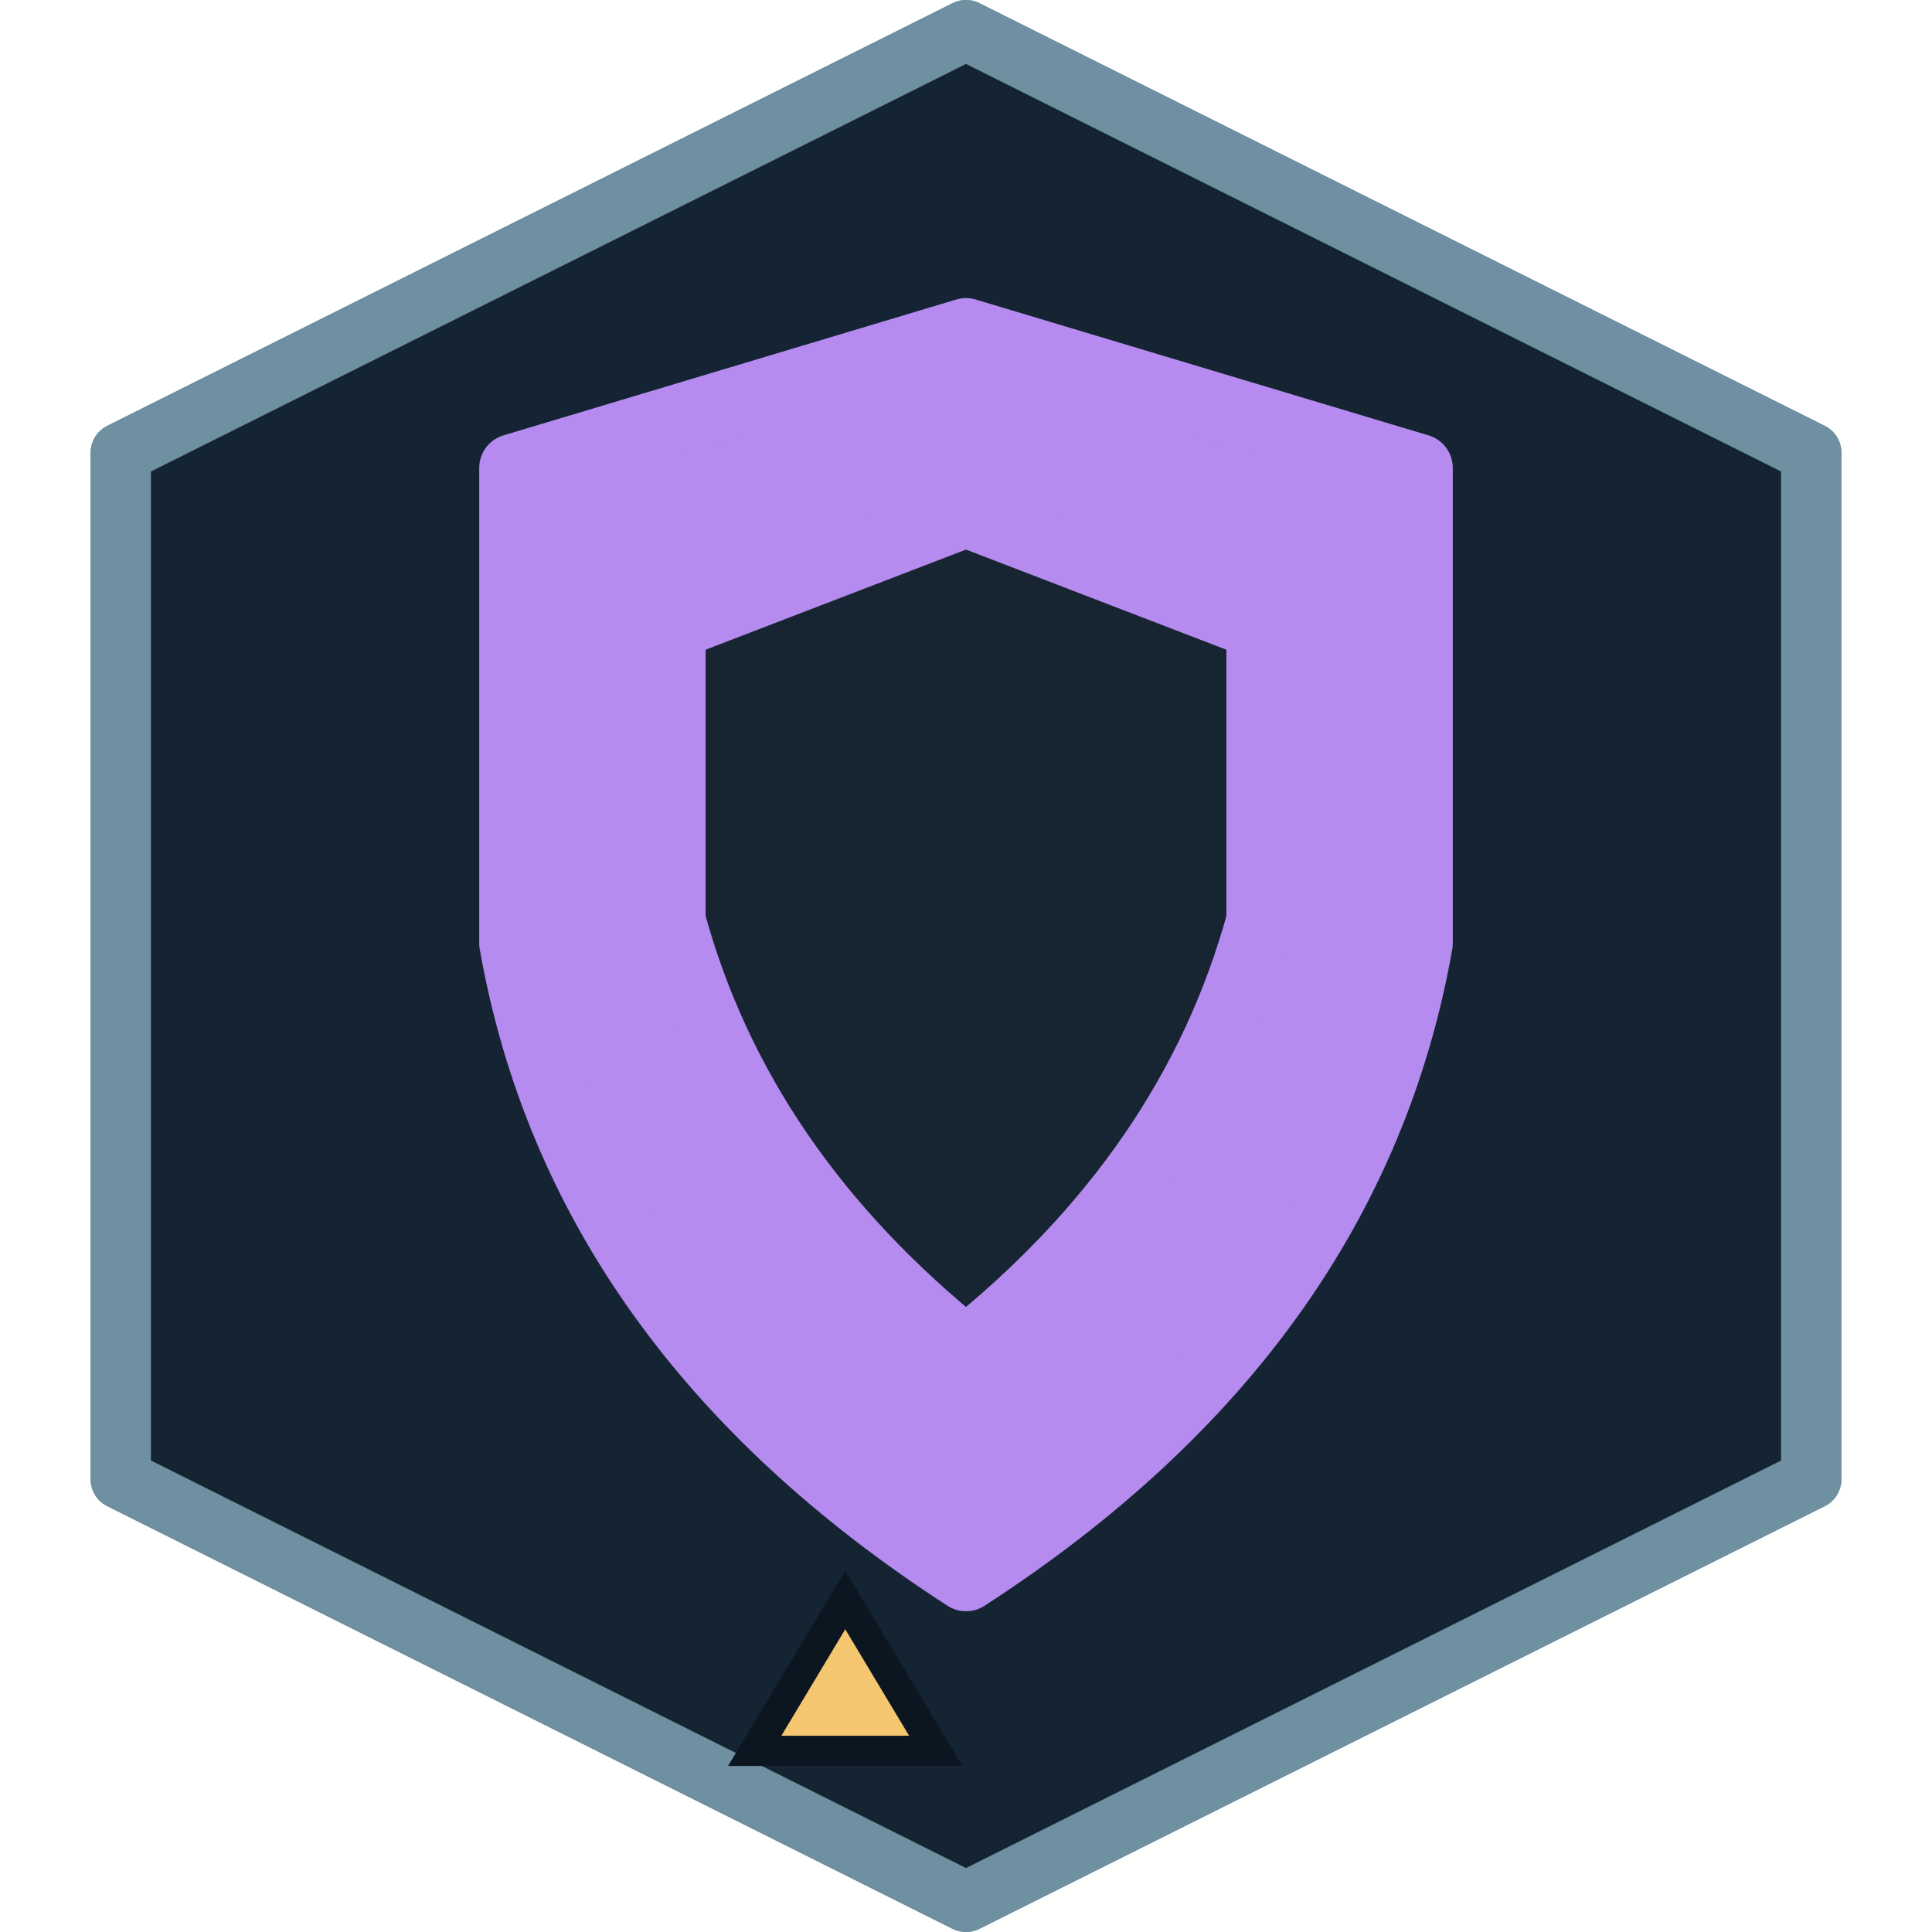
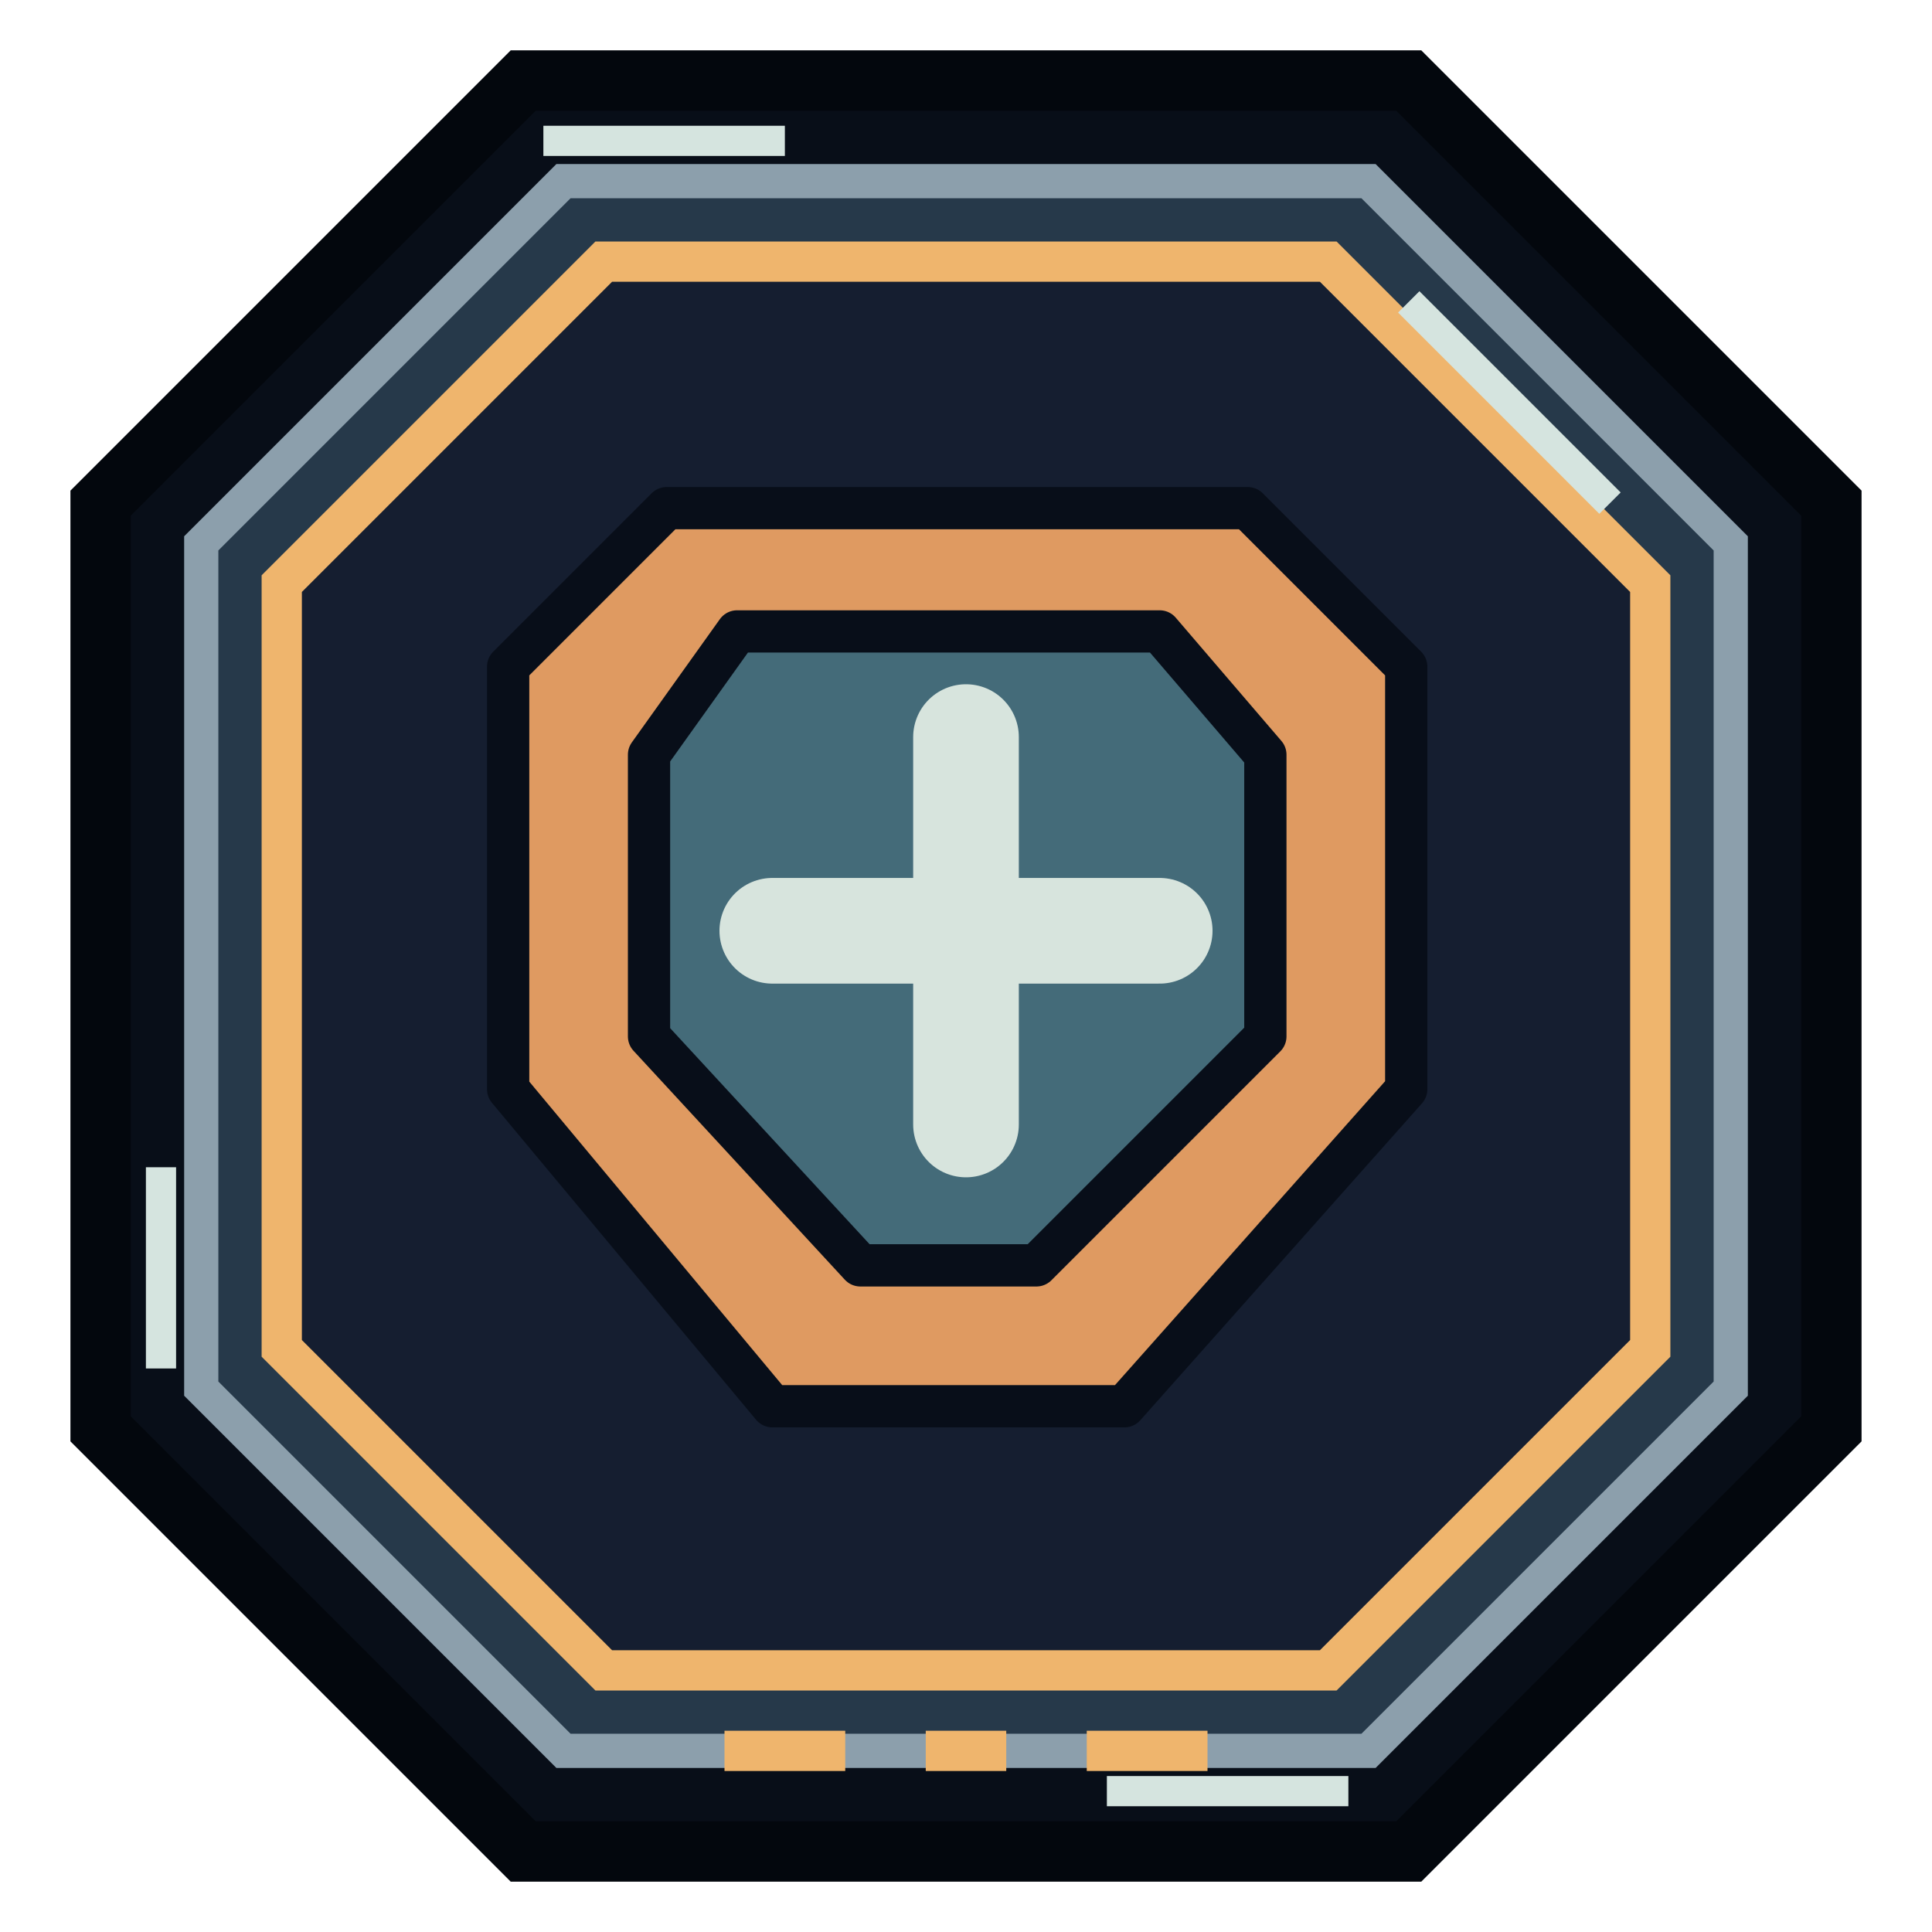
- <svg xmlns="http://www.w3.org/2000/svg" width="128" height="128" viewBox="0 0 64 64">
-   <g fill="#b58bf0" stroke="#070d16" stroke-width="6" stroke-linejoin="round" stroke-linecap="round">
-     <path d="M32 1L60 15V49L32 63L4 49V15Z" fill="#142432" stroke="#6f90a1" stroke-width="2" />
-     <g transform="translate(8 8) scale(.75)">
-       <path d="M12 10L32 4L52 10V31Q49 48 32 59Q15 48 12 31Z" />
-       <path d="M19 17L32 12L45 17V30Q42 41 32 49Q22 41 19 30Z" fill="#172432" />
-     </g>
+ <svg xmlns="http://www.w3.org/2000/svg" width="192" height="192" viewBox="0 0 96 96">
+   <path d="M26 4H70L91 25V71L70 92H26L5 71V25Z" fill="#080e18" stroke="#03070d" stroke-width="3" />
+   <path d="M28 9H68L86 27V69L68 87H28L10 69V27Z" fill="#26394a" stroke="#8c9fac" stroke-width="1.7" />
+   <path d="M30 13H66L82 29V67L66 83H30L14 67V29Z" fill="#151e30" stroke="#efb56d" stroke-width="2" />
+   <path d="M27 7H39M70 15L80 25M8 58V68M55 89H67" stroke="#d5e4df" stroke-width="1.5" />
+   <g transform="translate(20 20) scale(.875)" stroke="#080e19" stroke-width="2.4" stroke-linejoin="round" stroke-linecap="round">
+     <path d="M15 6H48L57 15V39L41 57H21L6 39V15Z" fill="#df9a61" />
+     <path d="M19 13H43L49 20V36L36 49H26L14 36V20Z" fill="#446b79" />
+     <path d="M21 30H43M32 19V41" stroke="#d7e4dd" stroke-width="6" />
  </g>
-   <g fill="#b58bf0" stroke="#b58bf0" stroke-width="3" stroke-linejoin="round" stroke-linecap="round">
-     <path d="M32 1L60 15V49L32 63L4 49V15Z" fill="#142432" stroke="#6f90a1" stroke-width="2" />
-     <g transform="translate(8 8) scale(.75)">
-       <path d="M12 10L32 4L52 10V31Q49 48 32 59Q15 48 12 31Z" />
-       <path d="M19 17L32 12L45 17V30Q42 41 32 49Q22 41 19 30Z" fill="#172432" />
-     </g>
-   </g>
-   <path d="M25 58L28 53L31 58Z" fill="#f3c66f" stroke="#0b1621" stroke-width="1" />
+   <path d="M36 87H42M46 87H50M54 87H60" stroke="#efb56d" stroke-width="2" />
</svg>
